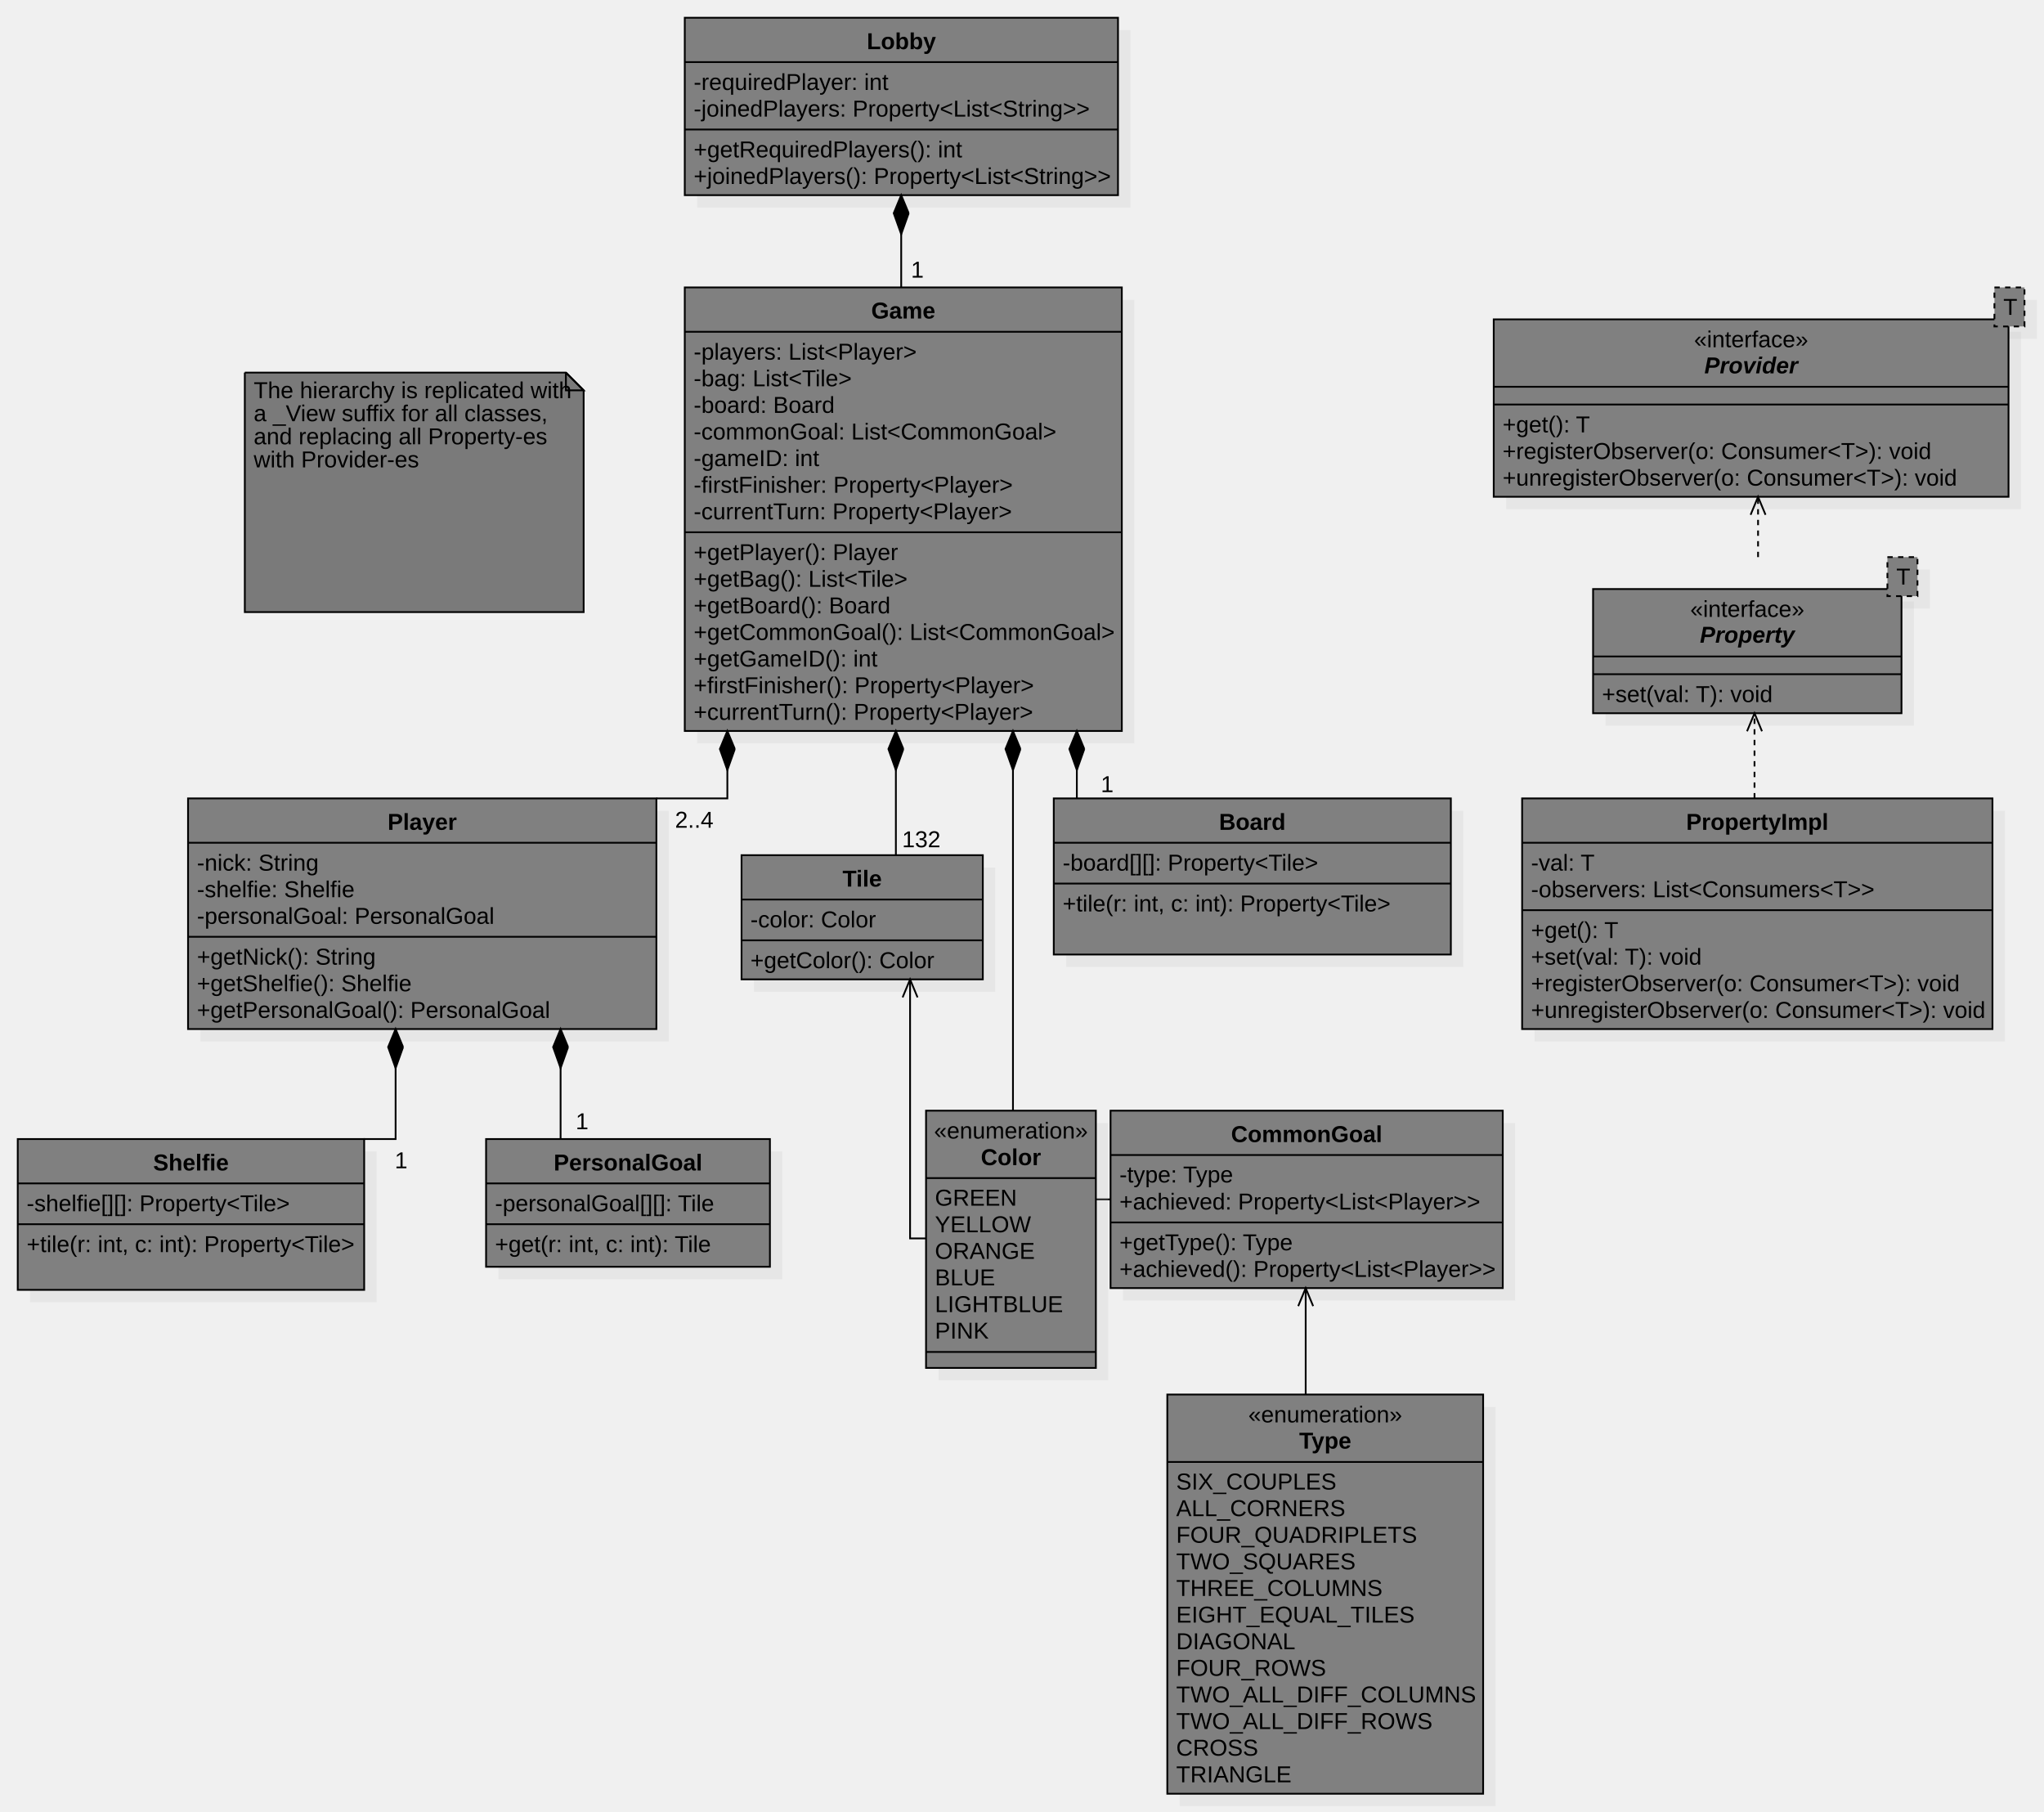
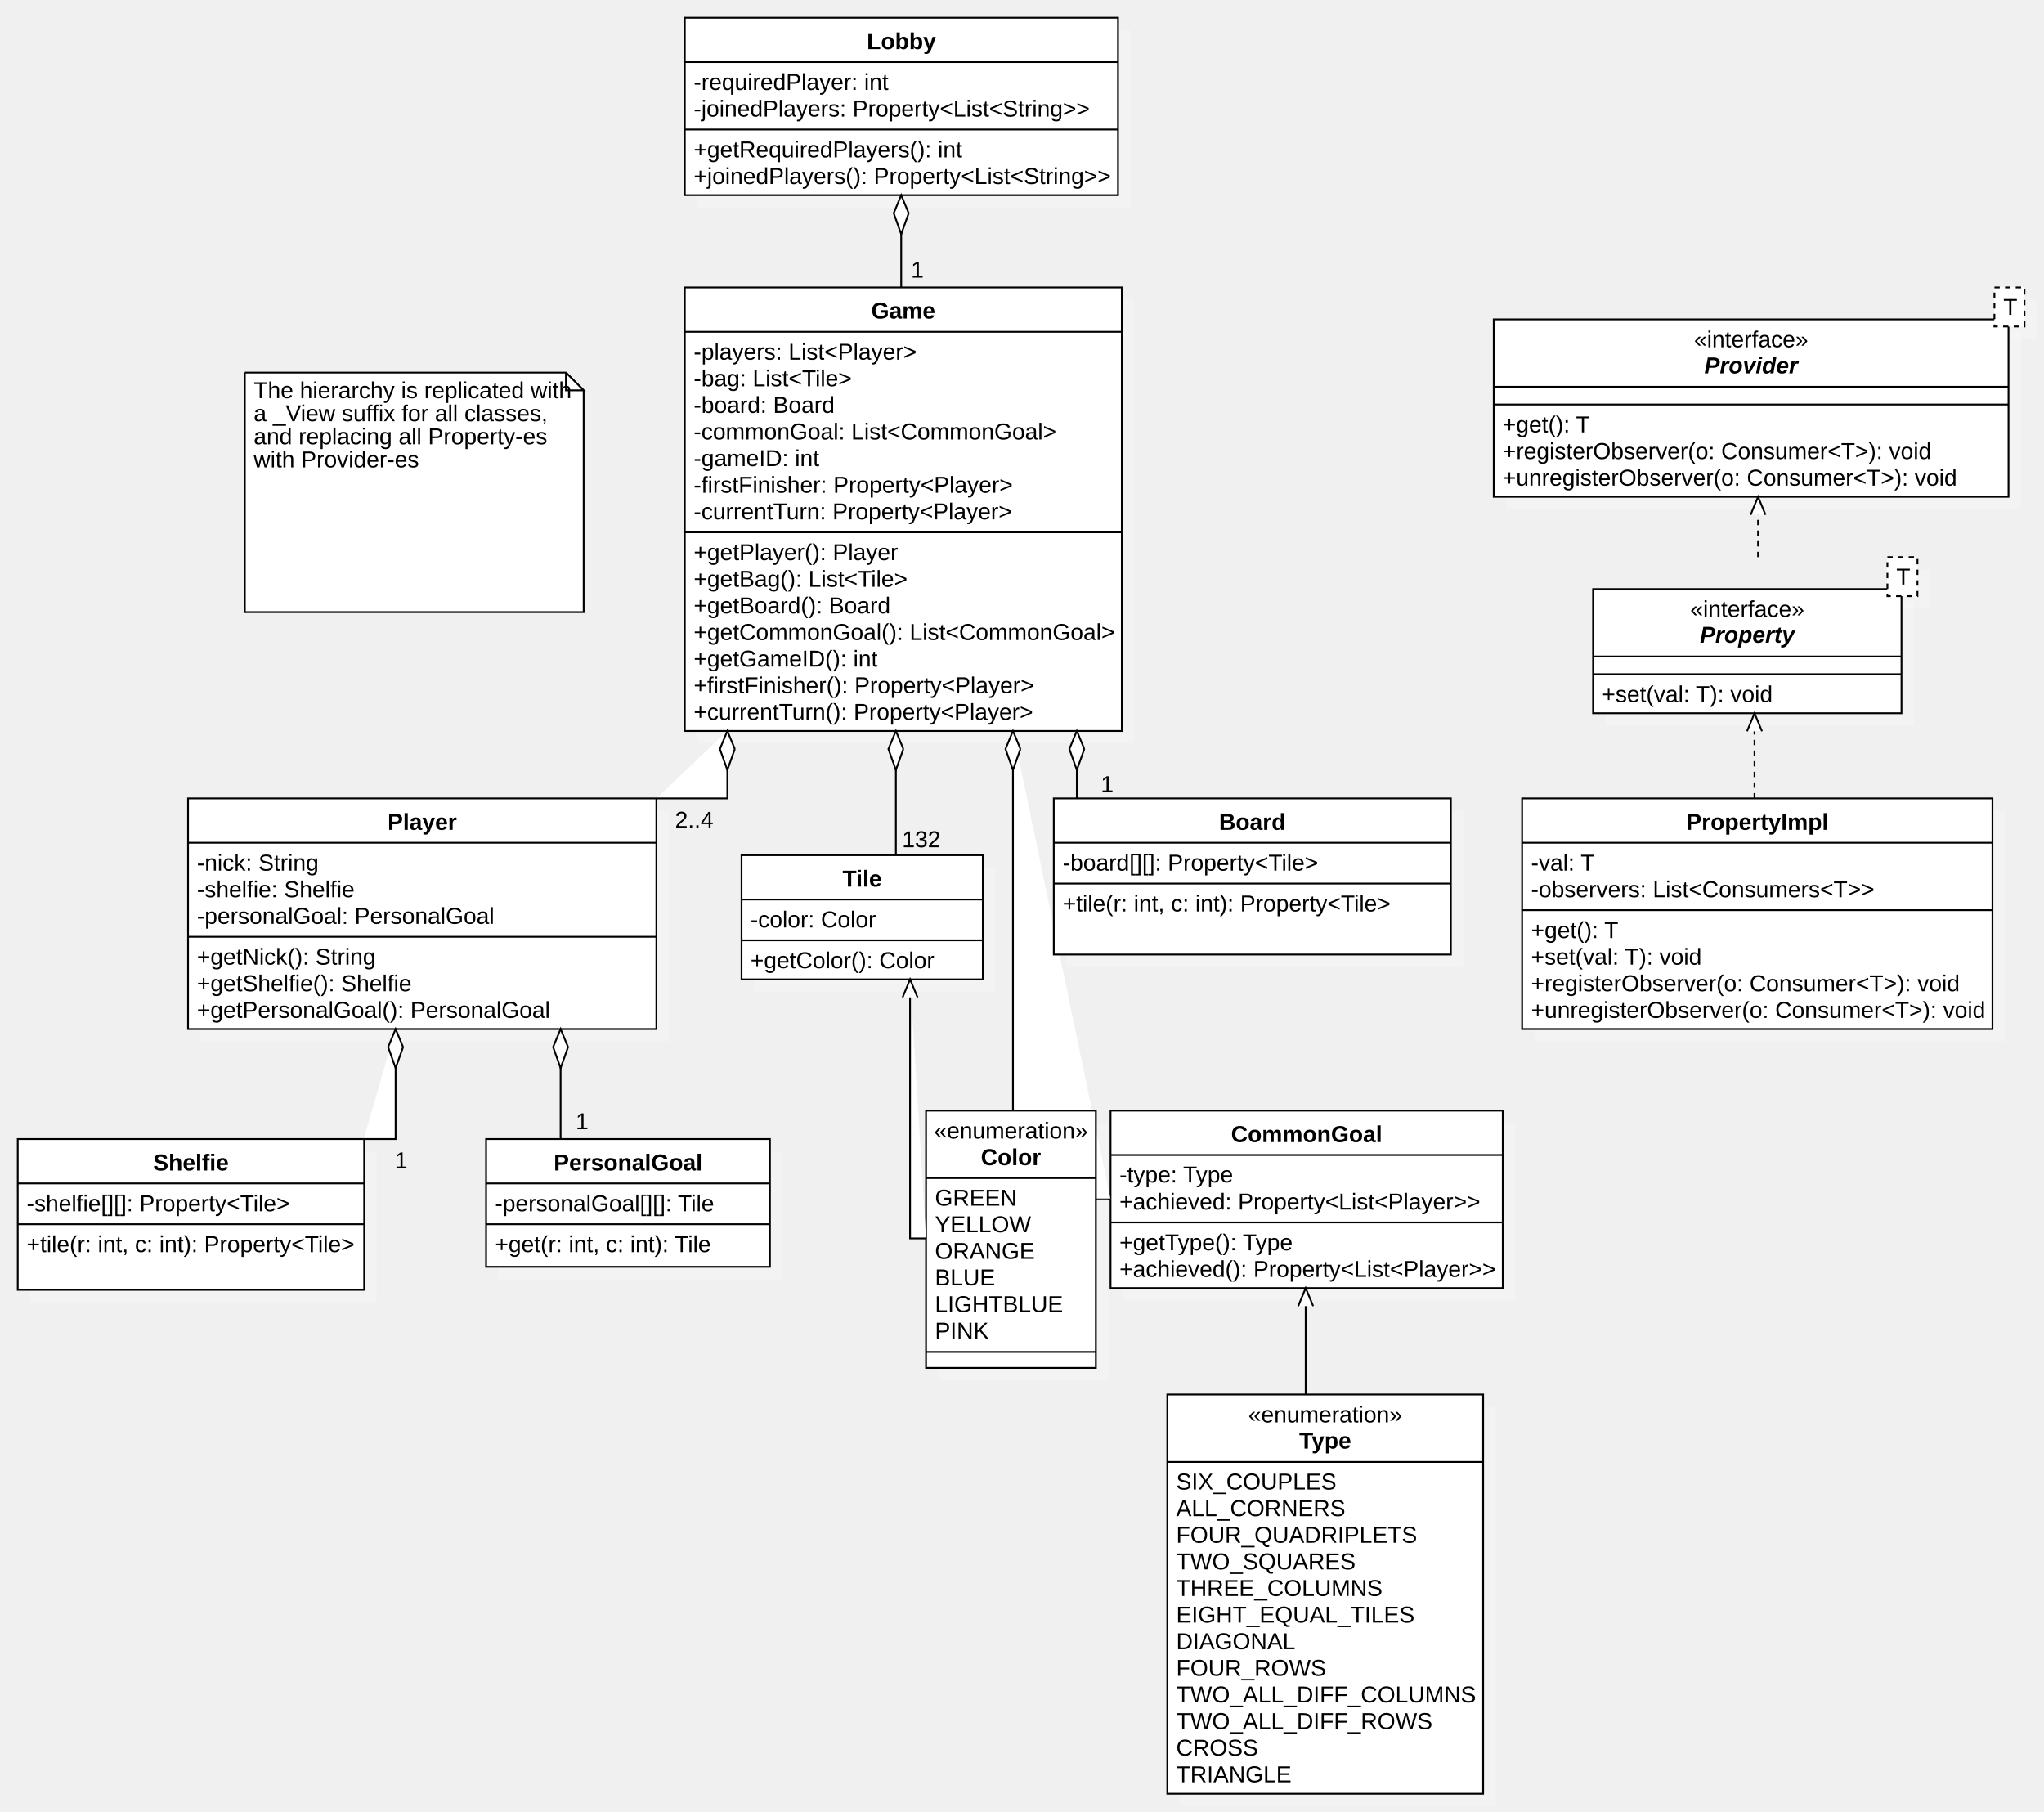
<svg xmlns="http://www.w3.org/2000/svg" version="1.1" width="1152.181" height="1021">
+   <style>
+         rect, path {
+             fill: white;
+         }
+     </style>
  <defs />
  <g>
    <g transform="translate(-14,2) scale(1,1)">
      <rect fill="#C0C0C0" stroke="none" x="407" y="167" width="246.352" height="250" opacity="0.2" />
    </g>
    <g transform="translate(-14,2) scale(1,1)">
      <rect fill="#808080" stroke="none" x="400" y="160" width="246.352" height="250" />
    </g>
    <g transform="translate(-14,2) scale(1,1)">
      <path fill="none" stroke="#000000" d="M 400 160 L 646.352 160 L 646.352 410 L 400 410 L 400 160 Z Z" stroke-miterlimit="10" />
    </g>
    <g transform="translate(-14,2) scale(1,1)">
      <path fill="none" stroke="#000000" d="M 400 185 L 646.352 185" stroke-miterlimit="10" />
    </g>
    <g transform="translate(-14,2) scale(1,1)">
      <path fill="none" stroke="#000000" d="M 400 298 L 646.352 298" stroke-miterlimit="10" />
    </g>
    <g transform="translate(-14,2) scale(1,1)">
      <g>
        <path fill="none" stroke="none" />
        <text fill="#000000" stroke="none" font-family="Arial" font-size="13px" font-style="normal" font-weight="bold" text-decoration="none" x="505.11" y="177.539">Game
                </text>
      </g>
    </g>
    <g transform="translate(-14,2) scale(1,1)">
      <g>
        <path fill="none" stroke="none" />
        <text fill="#000000" stroke="none" font-family="Arial" font-size="13px" font-style="normal" font-weight="normal" text-decoration="none" x="405" y="200.71">-players: List&lt;Player&gt;
                </text>
      </g>
    </g>
    <g transform="translate(-14,2) scale(1,1)">
      <g>
        <path fill="none" stroke="none" />
        <text fill="#000000" stroke="none" font-family="Arial" font-size="13px" font-style="normal" font-weight="normal" text-decoration="none" x="405" y="215.71">-bag: List&lt;Tile&gt;
                </text>
      </g>
    </g>
    <g transform="translate(-14,2) scale(1,1)">
      <g>
        <path fill="none" stroke="none" />
        <text fill="#000000" stroke="none" font-family="Arial" font-size="13px" font-style="normal" font-weight="normal" text-decoration="none" x="405" y="230.71">-board: Board
                </text>
      </g>
    </g>
    <g transform="translate(-14,2) scale(1,1)">
      <g>
        <path fill="none" stroke="none" />
        <text fill="#000000" stroke="none" font-family="Arial" font-size="13px" font-style="normal" font-weight="normal" text-decoration="none" x="405" y="245.71">-commonGoal: List&lt;CommonGoal&gt;
                </text>
      </g>
    </g>
    <g transform="translate(-14,2) scale(1,1)">
      <g>
        <path fill="none" stroke="none" />
        <text fill="#000000" stroke="none" font-family="Arial" font-size="13px" font-style="normal" font-weight="normal" text-decoration="none" x="405" y="260.71">-gameID: int
                </text>
      </g>
    </g>
    <g transform="translate(-14,2) scale(1,1)">
      <g>
        <path fill="none" stroke="none" />
        <text fill="#000000" stroke="none" font-family="Arial" font-size="13px" font-style="normal" font-weight="normal" text-decoration="none" x="405" y="275.71">-firstFinisher: Property&lt;Player&gt;
                </text>
      </g>
    </g>
    <g transform="translate(-14,2) scale(1,1)">
      <g>
        <path fill="none" stroke="none" />
        <text fill="#000000" stroke="none" font-family="Arial" font-size="13px" font-style="normal" font-weight="normal" text-decoration="none" x="405" y="290.71">-currentTurn: Property&lt;Player&gt;
                </text>
      </g>
    </g>
    <g transform="translate(-14,2) scale(1,1)">
      <g>
        <path fill="none" stroke="none" />
        <text fill="#000000" stroke="none" font-family="Arial" font-size="13px" font-style="normal" font-weight="normal" text-decoration="none" x="405" y="313.71">+getPlayer(): Player
                </text>
      </g>
    </g>
    <g transform="translate(-14,2) scale(1,1)">
      <g>
        <path fill="none" stroke="none" />
        <text fill="#000000" stroke="none" font-family="Arial" font-size="13px" font-style="normal" font-weight="normal" text-decoration="none" x="405" y="328.71">+getBag(): List&lt;Tile&gt;
                </text>
      </g>
    </g>
    <g transform="translate(-14,2) scale(1,1)">
      <g>
        <path fill="none" stroke="none" />
        <text fill="#000000" stroke="none" font-family="Arial" font-size="13px" font-style="normal" font-weight="normal" text-decoration="none" x="405" y="343.71">+getBoard(): Board
                </text>
      </g>
    </g>
    <g transform="translate(-14,2) scale(1,1)">
      <g>
        <path fill="none" stroke="none" />
        <text fill="#000000" stroke="none" font-family="Arial" font-size="13px" font-style="normal" font-weight="normal" text-decoration="none" x="405" y="358.71">+getCommonGoal(): List&lt;CommonGoal&gt;
                </text>
      </g>
    </g>
    <g transform="translate(-14,2) scale(1,1)">
      <g>
        <path fill="none" stroke="none" />
        <text fill="#000000" stroke="none" font-family="Arial" font-size="13px" font-style="normal" font-weight="normal" text-decoration="none" x="405" y="373.71">+getGameID(): int
                </text>
      </g>
    </g>
    <g transform="translate(-14,2) scale(1,1)">
      <g>
        <path fill="none" stroke="none" />
        <text fill="#000000" stroke="none" font-family="Arial" font-size="13px" font-style="normal" font-weight="normal" text-decoration="none" x="405" y="388.71">+firstFinisher(): Property&lt;Player&gt;
                </text>
      </g>
    </g>
    <g transform="translate(-14,2) scale(1,1)">
      <g>
        <path fill="none" stroke="none" />
        <text fill="#000000" stroke="none" font-family="Arial" font-size="13px" font-style="normal" font-weight="normal" text-decoration="none" x="405" y="403.71">+currentTurn(): Property&lt;Player&gt;
                </text>
      </g>
    </g>
    <g transform="translate(-14,2) scale(1,1)">
      <rect fill="#C0C0C0" stroke="none" x="127" y="455" width="264" height="130" opacity="0.2" />
    </g>
    <g transform="translate(-14,2) scale(1,1)">
      <rect fill="#808080" stroke="none" x="120" y="448" width="264" height="130" />
    </g>
    <g transform="translate(-14,2) scale(1,1)">
      <path fill="none" stroke="#000000" d="M 120 448 L 384 448 L 384 578 L 120 578 L 120 448 Z Z" stroke-miterlimit="10" />
    </g>
    <g transform="translate(-14,2) scale(1,1)">
      <path fill="none" stroke="#000000" d="M 120 473 L 384 473" stroke-miterlimit="10" />
    </g>
    <g transform="translate(-14,2) scale(1,1)">
      <path fill="none" stroke="#000000" d="M 120 526 L 384 526" stroke-miterlimit="10" />
    </g>
    <g transform="translate(-14,2) scale(1,1)">
      <g>
        <path fill="none" stroke="none" />
        <text fill="#000000" stroke="none" font-family="Arial" font-size="13px" font-style="normal" font-weight="bold" text-decoration="none" x="232.484" y="465.71">Player
                </text>
      </g>
    </g>
    <g transform="translate(-14,2) scale(1,1)">
      <g>
        <path fill="none" stroke="none" />
        <text fill="#000000" stroke="none" font-family="Arial" font-size="13px" font-style="normal" font-weight="normal" text-decoration="none" x="125" y="488.71">-nick: String
                </text>
      </g>
    </g>
    <g transform="translate(-14,2) scale(1,1)">
      <g>
        <path fill="none" stroke="none" />
        <text fill="#000000" stroke="none" font-family="Arial" font-size="13px" font-style="normal" font-weight="normal" text-decoration="none" x="125" y="503.71">-shelfie: Shelfie
                </text>
      </g>
    </g>
    <g transform="translate(-14,2) scale(1,1)">
      <g>
        <path fill="none" stroke="none" />
        <text fill="#000000" stroke="none" font-family="Arial" font-size="13px" font-style="normal" font-weight="normal" text-decoration="none" x="125" y="518.71">-personalGoal: PersonalGoal
                </text>
      </g>
    </g>
    <g transform="translate(-14,2) scale(1,1)">
      <g>
        <path fill="none" stroke="none" />
        <text fill="#000000" stroke="none" font-family="Arial" font-size="13px" font-style="normal" font-weight="normal" text-decoration="none" x="125" y="541.71">+getNick(): String
                </text>
      </g>
    </g>
    <g transform="translate(-14,2) scale(1,1)">
      <g>
        <path fill="none" stroke="none" />
        <text fill="#000000" stroke="none" font-family="Arial" font-size="13px" font-style="normal" font-weight="normal" text-decoration="none" x="125" y="556.71">+getShelfie(): Shelfie
                </text>
      </g>
    </g>
    <g transform="translate(-14,2) scale(1,1)">
      <g>
        <path fill="none" stroke="none" />
        <text fill="#000000" stroke="none" font-family="Arial" font-size="13px" font-style="normal" font-weight="normal" text-decoration="none" x="125" y="571.71">+getPersonalGoal():
                    PersonalGoal
                </text>
      </g>
    </g>
    <g transform="translate(-14,2) scale(1,1)">
      <rect fill="#C0C0C0" stroke="none" x="31" y="647" width="195.285" height="85" opacity="0.2" />
    </g>
    <g transform="translate(-14,2) scale(1,1)">
      <rect fill="#808080" stroke="none" x="24" y="640" width="195.285" height="85" />
    </g>
    <g transform="translate(-14,2) scale(1,1)">
      <path fill="none" stroke="#000000" d="M 24 640 L 219.285 640 L 219.285 725 L 24 725 L 24 640 Z Z" stroke-miterlimit="10" />
    </g>
    <g transform="translate(-14,2) scale(1,1)">
      <path fill="none" stroke="#000000" d="M 24 665 L 219.285 665" stroke-miterlimit="10" />
    </g>
    <g transform="translate(-14,2) scale(1,1)">
      <path fill="none" stroke="#000000" d="M 24 688 L 219.285 688" stroke-miterlimit="10" />
    </g>
    <g transform="translate(-14,2) scale(1,1)">
      <g>
        <path fill="none" stroke="none" />
        <text fill="#000000" stroke="none" font-family="Arial" font-size="13px" font-style="normal" font-weight="bold" text-decoration="none" x="100.33" y="657.71">Shelfie
                </text>
      </g>
    </g>
    <g transform="translate(-14,2) scale(1,1)">
      <g>
        <path fill="none" stroke="none" />
        <text fill="#000000" stroke="none" font-family="Arial" font-size="13px" font-style="normal" font-weight="normal" text-decoration="none" x="29" y="680.71">-shelfie[][]: Property&lt;Tile&gt;
                </text>
      </g>
    </g>
    <g transform="translate(-14,2) scale(1,1)">
      <g>
        <path fill="none" stroke="none" />
        <text fill="#000000" stroke="none" font-family="Arial" font-size="13px" font-style="normal" font-weight="normal" text-decoration="none" x="29" y="703.71">+tile(r: int, c: int):
                    Property&lt;Tile&gt;
                </text>
      </g>
    </g>
    <g transform="translate(-14,2) scale(1,1)">
      <path fill="none" stroke="#000000" d="M 219 640 L 237 640 L 237 578" stroke-miterlimit="10" />
    </g>
    <g transform="translate(-14,2) scale(1,1)">
      <path fill="#000000" stroke="none" d="M 241.21 588.163 L 237 578 L 232.79 588.163 L 237 600" />
    </g>
    <g transform="translate(-14,2) scale(1,1)">
      <path fill="none" stroke="#000000" d="M 241.21 588.163 L 237 578 L 232.79 588.163 L 237 600 L 241.21 588.163" stroke-miterlimit="10" />
    </g>
    <g transform="translate(-14,2) scale(1,1)">
      <g>
        <path fill="none" stroke="none" />
        <text fill="#000000" stroke="none" font-family="Arial" font-size="13px" font-style="normal" font-weight="normal" text-decoration="none" x="236.5" y="656.472">1
                </text>
      </g>
    </g>
    <g transform="translate(-14,2) scale(1,1)">
      <rect fill="#C0C0C0" stroke="none" x="295" y="647" width="160" height="72" opacity="0.2" />
    </g>
    <g transform="translate(-14,2) scale(1,1)">
      <rect fill="#808080" stroke="none" x="288" y="640" width="160" height="72" />
    </g>
    <g transform="translate(-14,2) scale(1,1)">
      <path fill="none" stroke="#000000" d="M 288 640 L 448 640 L 448 712 L 288 712 L 288 640 Z Z" stroke-miterlimit="10" />
    </g>
    <g transform="translate(-14,2) scale(1,1)">
      <path fill="none" stroke="#000000" d="M 288 665 L 448 665" stroke-miterlimit="10" />
    </g>
    <g transform="translate(-14,2) scale(1,1)">
      <path fill="none" stroke="#000000" d="M 288 688 L 448 688" stroke-miterlimit="10" />
    </g>
    <g transform="translate(-14,2) scale(1,1)">
      <g>
        <path fill="none" stroke="none" />
        <text fill="#000000" stroke="none" font-family="Arial" font-size="13px" font-style="normal" font-weight="bold" text-decoration="none" x="326.096" y="657.71">PersonalGoal
                </text>
      </g>
    </g>
    <g transform="translate(-14,2) scale(1,1)">
      <g>
        <path fill="none" stroke="none" />
        <text fill="#000000" stroke="none" font-family="Arial" font-size="13px" font-style="normal" font-weight="normal" text-decoration="none" x="293" y="680.71">-personalGoal[][]: Tile
                </text>
      </g>
    </g>
    <g transform="translate(-14,2) scale(1,1)">
      <g>
        <path fill="none" stroke="none" />
        <text fill="#000000" stroke="none" font-family="Arial" font-size="13px" font-style="normal" font-weight="normal" text-decoration="none" x="293" y="703.71">+get(r: int, c: int): Tile
                </text>
      </g>
    </g>
    <g transform="translate(-14,2) scale(1,1)">
      <path fill="none" stroke="#000000" d="M 330 640 L 330 578" stroke-miterlimit="10" />
    </g>
    <g transform="translate(-14,2) scale(1,1)">
      <path fill="#000000" stroke="none" d="M 334.21 588.163 L 330 578 L 325.79 588.163 L 330 600" />
    </g>
    <g transform="translate(-14,2) scale(1,1)">
      <path fill="none" stroke="#000000" d="M 334.21 588.163 L 330 578 L 325.79 588.163 L 330 600 L 334.21 588.163" stroke-miterlimit="10" />
    </g>
    <g transform="translate(-14,2) scale(1,1)">
      <g>
        <path fill="none" stroke="none" />
        <text fill="#000000" stroke="none" font-family="Arial" font-size="13px" font-style="normal" font-weight="normal" text-decoration="none" x="338.5" y="634.472">1
                </text>
      </g>
    </g>
    <g transform="translate(-14,2) scale(1,1)">
      <rect fill="#C0C0C0" stroke="none" x="439" y="487" width="136" height="70" opacity="0.2" />
    </g>
    <g transform="translate(-14,2) scale(1,1)">
      <rect fill="#808080" stroke="none" x="432" y="480" width="136" height="70" />
    </g>
    <g transform="translate(-14,2) scale(1,1)">
      <path fill="none" stroke="#000000" d="M 432 480 L 568 480 L 568 550 L 432 550 L 432 480 Z Z" stroke-miterlimit="10" />
    </g>
    <g transform="translate(-14,2) scale(1,1)">
      <path fill="none" stroke="#000000" d="M 432 505 L 568 505" stroke-miterlimit="10" />
    </g>
    <g transform="translate(-14,2) scale(1,1)">
      <path fill="none" stroke="#000000" d="M 432 528 L 568 528" stroke-miterlimit="10" />
    </g>
    <g transform="translate(-14,2) scale(1,1)">
      <g>
        <path fill="none" stroke="none" />
        <text fill="#000000" stroke="none" font-family="Arial" font-size="13px" font-style="normal" font-weight="bold" text-decoration="none" x="488.92" y="497.71">Tile
                </text>
      </g>
    </g>
    <g transform="translate(-14,2) scale(1,1)">
      <g>
        <path fill="none" stroke="none" />
        <text fill="#000000" stroke="none" font-family="Arial" font-size="13px" font-style="normal" font-weight="normal" text-decoration="none" x="437" y="520.71">-color: Color
                </text>
      </g>
    </g>
    <g transform="translate(-14,2) scale(1,1)">
      <g>
        <path fill="none" stroke="none" />
        <text fill="#000000" stroke="none" font-family="Arial" font-size="13px" font-style="normal" font-weight="normal" text-decoration="none" x="437" y="543.71">+getColor(): Color
                </text>
      </g>
    </g>
    <g transform="translate(-14,2) scale(1,1)">
      <path fill="none" stroke="#000000" d="M 519 480 L 519 410" stroke-miterlimit="10" />
    </g>
    <g transform="translate(-14,2) scale(1,1)">
      <path fill="#000000" stroke="none" d="M 523.21 420.163 L 519 410 L 514.79 420.163 L 519 432" />
    </g>
    <g transform="translate(-14,2) scale(1,1)">
      <path fill="none" stroke="#000000" d="M 523.21 420.163 L 519 410 L 514.79 420.163 L 519 432 L 523.21 420.163" stroke-miterlimit="10" />
    </g>
    <g transform="translate(-14,2) scale(1,1)">
      <g>
        <path fill="none" stroke="none" />
        <text fill="#000000" stroke="none" font-family="Arial" font-size="13px" font-style="normal" font-weight="normal" text-decoration="none" x="522.5" y="475.539">132
                </text>
      </g>
    </g>
    <g transform="translate(-14,2) scale(1,1)">
      <path fill="none" stroke="#000000" d="M 621 448 L 621 410" stroke-miterlimit="10" />
    </g>
    <g transform="translate(-14,2) scale(1,1)">
      <path fill="#000000" stroke="none" d="M 625.21 420.163 L 621 410 L 616.79 420.163 L 621 432" />
    </g>
    <g transform="translate(-14,2) scale(1,1)">
      <path fill="none" stroke="#000000" d="M 625.21 420.163 L 621 410 L 616.79 420.163 L 621 432 L 625.21 420.163" stroke-miterlimit="10" />
    </g>
    <g transform="translate(-14,2) scale(1,1)">
      <g>
        <path fill="none" stroke="none" />
        <text fill="#000000" stroke="none" font-family="Arial" font-size="13px" font-style="normal" font-weight="normal" text-decoration="none" x="634.5" y="444.472">1
                </text>
      </g>
    </g>
    <g transform="translate(-14,2) scale(1,1)">
      <rect fill="#C0C0C0" stroke="none" x="647" y="631" width="221.088" height="100" opacity="0.2" />
    </g>
    <g transform="translate(-14,2) scale(1,1)">
      <rect fill="#808080" stroke="none" x="640" y="624" width="221.088" height="100" />
    </g>
    <g transform="translate(-14,2) scale(1,1)">
      <path fill="none" stroke="#000000" d="M 640 624 L 861.088 624 L 861.088 724 L 640 724 L 640 624 Z Z" stroke-miterlimit="10" />
    </g>
    <g transform="translate(-14,2) scale(1,1)">
      <path fill="none" stroke="#000000" d="M 640 649 L 861.088 649" stroke-miterlimit="10" />
    </g>
    <g transform="translate(-14,2) scale(1,1)">
      <path fill="none" stroke="#000000" d="M 640 687 L 861.088 687" stroke-miterlimit="10" />
    </g>
    <g transform="translate(-14,2) scale(1,1)">
      <g>
        <path fill="none" stroke="none" />
        <text fill="#000000" stroke="none" font-family="Arial" font-size="13px" font-style="normal" font-weight="bold" text-decoration="none" x="707.932" y="641.71">CommonGoal
                </text>
      </g>
    </g>
    <g transform="translate(-14,2) scale(1,1)">
      <g>
        <path fill="none" stroke="none" />
        <text fill="#000000" stroke="none" font-family="Arial" font-size="13px" font-style="normal" font-weight="normal" text-decoration="none" x="645" y="664.472">-type: Type
                </text>
      </g>
    </g>
    <g transform="translate(-14,2) scale(1,1)">
      <g>
        <path fill="none" stroke="none" />
        <text fill="#000000" stroke="none" font-family="Arial" font-size="13px" font-style="normal" font-weight="normal" text-decoration="none" x="645" y="679.71">+achieved: Property&lt;List&lt;Player&gt;&gt;
                </text>
      </g>
    </g>
    <g transform="translate(-14,2) scale(1,1)">
      <g>
        <path fill="none" stroke="none" />
        <text fill="#000000" stroke="none" font-family="Arial" font-size="13px" font-style="normal" font-weight="normal" text-decoration="none" x="645" y="702.71">+getType(): Type
                </text>
      </g>
    </g>
    <g transform="translate(-14,2) scale(1,1)">
      <g>
        <path fill="none" stroke="none" />
        <text fill="#000000" stroke="none" font-family="Arial" font-size="13px" font-style="normal" font-weight="normal" text-decoration="none" x="645" y="717.71">+achieved(): Property&lt;List&lt;Player&gt;&gt;
                </text>
      </g>
    </g>
    <g transform="translate(-14,2) scale(1,1)">
      <path fill="none" stroke="#000000" d="M 640 674 L 585 674 L 585 410" stroke-miterlimit="10" />
    </g>
    <g transform="translate(-14,2) scale(1,1)">
      <path fill="#000000" stroke="none" d="M 589.21 420.163 L 585 410 L 580.79 420.163 L 585 432" />
    </g>
    <g transform="translate(-14,2) scale(1,1)">
      <path fill="none" stroke="#000000" d="M 589.21 420.163 L 585 410 L 580.79 420.163 L 585 432 L 589.21 420.163" stroke-miterlimit="10" />
    </g>
    <g transform="translate(-14,2) scale(1,1)">
      <g>
        <path fill="none" stroke="none" />
        <text fill="#000000" stroke="none" font-family="Arial" font-size="13px" font-style="normal" font-weight="normal" text-decoration="none" x="614.5" y="665.539">2
                </text>
      </g>
    </g>
    <g transform="translate(-14,2) scale(1,1)">
      <rect fill="#C0C0C0" stroke="none" x="543" y="631" width="95.728" height="145" opacity="0.2" />
    </g>
    <g transform="translate(-14,2) scale(1,1)">
      <rect fill="#808080" stroke="none" x="536" y="624" width="95.728" height="145" />
    </g>
    <g transform="translate(-14,2) scale(1,1)">
      <path fill="none" stroke="#000000" d="M 536 624 L 631.728 624 L 631.728 769 L 536 769 L 536 624 Z Z" stroke-miterlimit="10" />
    </g>
    <g transform="translate(-14,2) scale(1,1)">
      <path fill="none" stroke="#000000" d="M 536 760 L 631.728 760" stroke-miterlimit="10" />
    </g>
    <g transform="translate(-14,2) scale(1,1)">
      <path fill="none" stroke="#000000" d="M 536 662 L 631.728 662" stroke-miterlimit="10" />
    </g>
    <g transform="translate(-14,2) scale(1,1)">
      <g>
        <path fill="none" stroke="none" />
        <text fill="#000000" stroke="none" font-family="Arial" font-size="13px" font-style="normal" font-weight="normal" text-decoration="none" x="540.5" y="639.71">«enumeration»
                </text>
      </g>
    </g>
    <g transform="translate(-14,2) scale(1,1)">
      <g>
        <path fill="none" stroke="none" />
        <text fill="#000000" stroke="none" font-family="Arial" font-size="13px" font-style="normal" font-weight="bold" text-decoration="none" x="566.894" y="654.71">Color
                </text>
      </g>
    </g>
    <g transform="translate(-14,2) scale(1,1)">
      <g>
        <path fill="none" stroke="none" />
        <text fill="#000000" stroke="none" font-family="Arial" font-size="13px" font-style="normal" font-weight="normal" text-decoration="none" x="541" y="677.539">GREEN
                </text>
      </g>
    </g>
    <g transform="translate(-14,2) scale(1,1)">
      <g>
        <path fill="none" stroke="none" />
        <text fill="#000000" stroke="none" font-family="Arial" font-size="13px" font-style="normal" font-weight="normal" text-decoration="none" x="541" y="692.539">YELLOW
                </text>
      </g>
    </g>
    <g transform="translate(-14,2) scale(1,1)">
      <g>
        <path fill="none" stroke="none" />
        <text fill="#000000" stroke="none" font-family="Arial" font-size="13px" font-style="normal" font-weight="normal" text-decoration="none" x="541" y="707.539">ORANGE
                </text>
      </g>
    </g>
    <g transform="translate(-14,2) scale(1,1)">
      <g>
        <path fill="none" stroke="none" />
        <text fill="#000000" stroke="none" font-family="Arial" font-size="13px" font-style="normal" font-weight="normal" text-decoration="none" x="541" y="722.472">BLUE
                </text>
      </g>
    </g>
    <g transform="translate(-14,2) scale(1,1)">
      <g>
        <path fill="none" stroke="none" />
        <text fill="#000000" stroke="none" font-family="Arial" font-size="13px" font-style="normal" font-weight="normal" text-decoration="none" x="541" y="737.539">LIGHTBLUE
                </text>
      </g>
    </g>
    <g transform="translate(-14,2) scale(1,1)">
      <g>
        <path fill="none" stroke="none" />
        <text fill="#000000" stroke="none" font-family="Arial" font-size="13px" font-style="normal" font-weight="normal" text-decoration="none" x="541" y="752.472">PINK
                </text>
      </g>
    </g>
    <g transform="translate(-14,2) scale(1,1)">
      <path fill="none" stroke="#000000" d="M 536 696 L 527 696 L 527 550" stroke-miterlimit="10" />
    </g>
    <g transform="translate(-14,2) scale(1,1)">
      <path fill="none" stroke="#000000" d="M 531.21 560.163 L 527 550 L 522.79 560.163" stroke-miterlimit="10" />
    </g>
    <g transform="translate(-14,2) scale(1,1)">
      <rect fill="#C0C0C0" stroke="none" x="679" y="791" width="178.032" height="225" opacity="0.2" />
    </g>
    <g transform="translate(-14,2) scale(1,1)">
      <rect fill="#808080" stroke="none" x="672" y="784" width="178.032" height="225" />
    </g>
    <g transform="translate(-14,2) scale(1,1)">
      <path fill="none" stroke="#000000" d="M 672 784 L 850.032 784 L 850.032 1009 L 672 1009 L 672 784 Z Z" stroke-miterlimit="10" />
    </g>
    <g transform="translate(-14,2) scale(1,1)">
      <path fill="none" stroke="#000000" d="M 672 822 L 850.032 822" stroke-miterlimit="10" />
    </g>
    <g transform="translate(-14,2) scale(1,1)">
      <g>
        <path fill="none" stroke="none" />
        <text fill="#000000" stroke="none" font-family="Arial" font-size="13px" font-style="normal" font-weight="normal" text-decoration="none" x="717.652" y="799.71">«enumeration»
                </text>
      </g>
    </g>
    <g transform="translate(-14,2) scale(1,1)">
      <g>
        <path fill="none" stroke="none" />
        <text fill="#000000" stroke="none" font-family="Arial" font-size="13px" font-style="normal" font-weight="bold" text-decoration="none" x="746.327" y="814.472">Type
                </text>
      </g>
    </g>
    <g transform="translate(-14,2) scale(1,1)">
      <g>
        <path fill="none" stroke="none" />
        <text fill="#000000" stroke="none" font-family="Arial" font-size="13px" font-style="normal" font-weight="normal" text-decoration="none" x="677" y="837.539">SIX_COUPLES
                </text>
      </g>
    </g>
    <g transform="translate(-14,2) scale(1,1)">
      <g>
        <path fill="none" stroke="none" />
        <text fill="#000000" stroke="none" font-family="Arial" font-size="13px" font-style="normal" font-weight="normal" text-decoration="none" x="677" y="852.539">ALL_CORNERS
                </text>
      </g>
    </g>
    <g transform="translate(-14,2) scale(1,1)">
      <g>
        <path fill="none" stroke="none" />
        <text fill="#000000" stroke="none" font-family="Arial" font-size="13px" font-style="normal" font-weight="normal" text-decoration="none" x="677" y="867.539">FOUR_QUADRIPLETS
                </text>
      </g>
    </g>
    <g transform="translate(-14,2) scale(1,1)">
      <g>
        <path fill="none" stroke="none" />
        <text fill="#000000" stroke="none" font-family="Arial" font-size="13px" font-style="normal" font-weight="normal" text-decoration="none" x="677" y="882.539">TWO_SQUARES
                </text>
      </g>
    </g>
    <g transform="translate(-14,2) scale(1,1)">
      <g>
        <path fill="none" stroke="none" />
        <text fill="#000000" stroke="none" font-family="Arial" font-size="13px" font-style="normal" font-weight="normal" text-decoration="none" x="677" y="897.539">THREE_COLUMNS
                </text>
      </g>
    </g>
    <g transform="translate(-14,2) scale(1,1)">
      <g>
        <path fill="none" stroke="none" />
        <text fill="#000000" stroke="none" font-family="Arial" font-size="13px" font-style="normal" font-weight="normal" text-decoration="none" x="677" y="912.539">EIGHT_EQUAL_TILES
                </text>
      </g>
    </g>
    <g transform="translate(-14,2) scale(1,1)">
      <g>
        <path fill="none" stroke="none" />
        <text fill="#000000" stroke="none" font-family="Arial" font-size="13px" font-style="normal" font-weight="normal" text-decoration="none" x="677" y="927.539">DIAGONAL
                </text>
      </g>
    </g>
    <g transform="translate(-14,2) scale(1,1)">
      <g>
        <path fill="none" stroke="none" />
        <text fill="#000000" stroke="none" font-family="Arial" font-size="13px" font-style="normal" font-weight="normal" text-decoration="none" x="677" y="942.539">FOUR_ROWS
                </text>
      </g>
    </g>
    <g transform="translate(-14,2) scale(1,1)">
      <g>
        <path fill="none" stroke="none" />
        <text fill="#000000" stroke="none" font-family="Arial" font-size="13px" font-style="normal" font-weight="normal" text-decoration="none" x="677" y="957.539">TWO_ALL_DIFF_COLUMNS
                </text>
      </g>
    </g>
    <g transform="translate(-14,2) scale(1,1)">
      <g>
        <path fill="none" stroke="none" />
        <text fill="#000000" stroke="none" font-family="Arial" font-size="13px" font-style="normal" font-weight="normal" text-decoration="none" x="677" y="972.539">TWO_ALL_DIFF_ROWS
                </text>
      </g>
    </g>
    <g transform="translate(-14,2) scale(1,1)">
      <g>
        <path fill="none" stroke="none" />
        <text fill="#000000" stroke="none" font-family="Arial" font-size="13px" font-style="normal" font-weight="normal" text-decoration="none" x="677" y="987.539">CROSS
                </text>
      </g>
    </g>
    <g transform="translate(-14,2) scale(1,1)">
      <g>
        <path fill="none" stroke="none" />
        <text fill="#000000" stroke="none" font-family="Arial" font-size="13px" font-style="normal" font-weight="normal" text-decoration="none" x="677" y="1002.539">TRIANGLE
                </text>
      </g>
    </g>
    <g transform="translate(-14,2) scale(1,1)">
      <path fill="none" stroke="#000000" d="M 750 784 L 750 724" stroke-miterlimit="10" />
    </g>
    <g transform="translate(-14,2) scale(1,1)">
      <path fill="none" stroke="#000000" d="M 754.21 734.163 L 750 724 L 745.79 734.163" stroke-miterlimit="10" />
    </g>
    <g transform="translate(-14,2) scale(1,1)">
      <rect fill="#C0C0C0" stroke="none" x="863" y="185" width="290.181" height="100" opacity="0.2" />
    </g>
    <g transform="translate(-14,2) scale(1,1)">
      <rect fill="#C0C0C0" stroke="none" x="1145.24" y="167" width="16.941" height="22" opacity="0.2" />
    </g>
    <g transform="translate(-14,2) scale(1,1)">
      <rect fill="#808080" stroke="none" x="856" y="178" width="290.181" height="100" />
    </g>
    <g transform="translate(-14,2) scale(1,1)">
      <path fill="none" stroke="#000000" d="M 856 178 L 1146.181 178 L 1146.181 278 L 856 278 L 856 178 Z Z" stroke-miterlimit="10" />
    </g>
    <g transform="translate(-14,2) scale(1,1)">
      <path fill="none" stroke="#000000" d="M 856 216 L 1146.181 216" stroke-miterlimit="10" />
    </g>
    <g transform="translate(-14,2) scale(1,1)">
      <path fill="none" stroke="#000000" d="M 856 226 L 1146.181 226" stroke-miterlimit="10" />
    </g>
    <g transform="translate(-14,2) scale(1,1)">
      <g>
        <path fill="none" stroke="none" />
        <text fill="#000000" stroke="none" font-family="Arial" font-size="13px" font-style="normal" font-weight="normal" text-decoration="none" x="968.93" y="193.71">«interface»
                </text>
      </g>
    </g>
    <g transform="translate(-14,2) scale(1,1)">
      <g>
        <path fill="none" stroke="none" />
        <text fill="#000000" stroke="none" font-family="Arial" font-size="13px" font-style="italic" font-weight="bold" text-decoration="none" x="974.719" y="208.437">Provider
                </text>
      </g>
    </g>
    <g transform="translate(-14,2) scale(1,1)">
      <g>
        <path fill="none" stroke="none" />
        <text fill="#000000" stroke="none" font-family="Arial" font-size="13px" font-style="normal" font-weight="normal" text-decoration="none" x="861" y="241.71">+get(): T
                </text>
      </g>
    </g>
    <g transform="translate(-14,2) scale(1,1)">
      <g>
        <path fill="none" stroke="none" />
        <text fill="#000000" stroke="none" font-family="Arial" font-size="13px" font-style="normal" font-weight="normal" text-decoration="none" x="861" y="256.71">+registerObserver(o:
                    Consumer&lt;T&gt;): void
                </text>
      </g>
    </g>
    <g transform="translate(-14,2) scale(1,1)">
      <g>
        <path fill="none" stroke="none" />
        <text fill="#000000" stroke="none" font-family="Arial" font-size="13px" font-style="normal" font-weight="normal" text-decoration="none" x="861" y="271.71">+unregisterObserver(o:
                    Consumer&lt;T&gt;): void
                </text>
      </g>
    </g>
    <g transform="translate(-14,2) scale(1,1)">
      <rect fill="#808080" stroke="none" x="1138.24" y="160" width="16.941" height="22" />
    </g>
    <g transform="translate(-14,2) scale(1,1)">
      <path fill="none" stroke="#000000" d="M 1138.24 160 L 1155.181 160 L 1155.181 182 L 1138.24 182 L 1138.24 160 Z Z" stroke-miterlimit="10" stroke-dasharray="3" />
    </g>
    <g transform="translate(-14,2) scale(1,1)">
      <g>
        <path fill="none" stroke="none" />
        <text fill="#000000" stroke="none" font-family="Arial" font-size="13px" font-style="normal" font-weight="normal" text-decoration="none" x="1143.24" y="175.472">T
                </text>
      </g>
    </g>
    <g transform="translate(-14,2) scale(1,1)">
      <rect fill="#C0C0C0" stroke="none" x="919" y="337" width="173.854" height="70" opacity="0.2" />
    </g>
    <g transform="translate(-14,2) scale(1,1)">
      <rect fill="#C0C0C0" stroke="none" x="1084.913" y="319" width="16.941" height="22" opacity="0.2" />
    </g>
    <g transform="translate(-14,2) scale(1,1)">
      <rect fill="#808080" stroke="none" x="912" y="330" width="173.854" height="70" />
    </g>
    <g transform="translate(-14,2) scale(1,1)">
      <path fill="none" stroke="#000000" d="M 912 330 L 1085.854 330 L 1085.854 400 L 912 400 L 912 330 Z Z" stroke-miterlimit="10" />
    </g>
    <g transform="translate(-14,2) scale(1,1)">
      <path fill="none" stroke="#000000" d="M 912 368 L 1085.854 368" stroke-miterlimit="10" />
    </g>
    <g transform="translate(-14,2) scale(1,1)">
      <path fill="none" stroke="#000000" d="M 912 378 L 1085.854 378" stroke-miterlimit="10" />
    </g>
    <g transform="translate(-14,2) scale(1,1)">
      <g>
        <path fill="none" stroke="none" />
        <text fill="#000000" stroke="none" font-family="Arial" font-size="13px" font-style="normal" font-weight="normal" text-decoration="none" x="966.766" y="345.71">«interface»
                </text>
      </g>
    </g>
    <g transform="translate(-14,2) scale(1,1)">
      <g>
        <path fill="none" stroke="none" />
        <text fill="#000000" stroke="none" font-family="Arial" font-size="13px" font-style="italic" font-weight="bold" text-decoration="none" x="972.197" y="360.24">Property
                </text>
      </g>
    </g>
    <g transform="translate(-14,2) scale(1,1)">
      <g>
        <path fill="none" stroke="none" />
        <text fill="#000000" stroke="none" font-family="Arial" font-size="13px" font-style="normal" font-weight="normal" text-decoration="none" x="917" y="393.71">+set(val: T): void
                </text>
      </g>
    </g>
    <g transform="translate(-14,2) scale(1,1)">
      <rect fill="#808080" stroke="none" x="1077.913" y="312" width="16.941" height="22" />
    </g>
    <g transform="translate(-14,2) scale(1,1)">
      <path fill="none" stroke="#000000" d="M 1077.913 312 L 1094.854 312 L 1094.854 334 L 1077.913 334 L 1077.913 312 Z Z" stroke-miterlimit="10" stroke-dasharray="3" />
    </g>
    <g transform="translate(-14,2) scale(1,1)">
      <g>
        <path fill="none" stroke="none" />
        <text fill="#000000" stroke="none" font-family="Arial" font-size="13px" font-style="normal" font-weight="normal" text-decoration="none" x="1082.913" y="327.472">T
                </text>
      </g>
    </g>
    <g transform="translate(-14,2) scale(1,1)">
      <path fill="none" stroke="#000000" d="M 1005 312 L 1005 278" stroke-miterlimit="10" stroke-dasharray="3" />
    </g>
    <g transform="translate(-14,2) scale(1,1)">
      <path fill="none" stroke="#000000" d="M 1009.21 288.163 L 1005 278 L 1000.79 288.163" stroke-miterlimit="10" />
    </g>
    <g transform="translate(-14,2) scale(1,1)">
      <rect fill="#C0C0C0" stroke="none" x="879" y="455" width="265.134" height="130" opacity="0.2" />
    </g>
    <g transform="translate(-14,2) scale(1,1)">
      <rect fill="#808080" stroke="none" x="872" y="448" width="265.134" height="130" />
    </g>
    <g transform="translate(-14,2) scale(1,1)">
      <path fill="none" stroke="#000000" d="M 872 448 L 1137.134 448 L 1137.134 578 L 872 578 L 872 448 Z Z" stroke-miterlimit="10" />
    </g>
    <g transform="translate(-14,2) scale(1,1)">
      <path fill="none" stroke="#000000" d="M 872 473 L 1137.134 473" stroke-miterlimit="10" />
    </g>
    <g transform="translate(-14,2) scale(1,1)">
      <path fill="none" stroke="#000000" d="M 872 511 L 1137.134 511" stroke-miterlimit="10" />
    </g>
    <g transform="translate(-14,2) scale(1,1)">
      <g>
        <path fill="none" stroke="none" />
        <text fill="#000000" stroke="none" font-family="Arial" font-size="13px" font-style="normal" font-weight="bold" text-decoration="none" x="964.475" y="465.71">PropertyImpl
                </text>
      </g>
    </g>
    <g transform="translate(-14,2) scale(1,1)">
      <g>
        <path fill="none" stroke="none" />
        <text fill="#000000" stroke="none" font-family="Arial" font-size="13px" font-style="normal" font-weight="normal" text-decoration="none" x="877" y="488.71">-val: T
                </text>
      </g>
    </g>
    <g transform="translate(-14,2) scale(1,1)">
      <g>
        <path fill="none" stroke="none" />
        <text fill="#000000" stroke="none" font-family="Arial" font-size="13px" font-style="normal" font-weight="normal" text-decoration="none" x="877" y="503.71">-observers: List&lt;Consumers&lt;T&gt;&gt;
                </text>
      </g>
    </g>
    <g transform="translate(-14,2) scale(1,1)">
      <g>
        <path fill="none" stroke="none" />
        <text fill="#000000" stroke="none" font-family="Arial" font-size="13px" font-style="normal" font-weight="normal" text-decoration="none" x="877" y="526.71">+get(): T
                </text>
      </g>
    </g>
    <g transform="translate(-14,2) scale(1,1)">
      <g>
        <path fill="none" stroke="none" />
        <text fill="#000000" stroke="none" font-family="Arial" font-size="13px" font-style="normal" font-weight="normal" text-decoration="none" x="877" y="541.71">+set(val: T): void
                </text>
      </g>
    </g>
    <g transform="translate(-14,2) scale(1,1)">
      <g>
        <path fill="none" stroke="none" />
        <text fill="#000000" stroke="none" font-family="Arial" font-size="13px" font-style="normal" font-weight="normal" text-decoration="none" x="877" y="556.71">+registerObserver(o:
                    Consumer&lt;T&gt;): void
                </text>
      </g>
    </g>
    <g transform="translate(-14,2) scale(1,1)">
      <g>
        <path fill="none" stroke="none" />
        <text fill="#000000" stroke="none" font-family="Arial" font-size="13px" font-style="normal" font-weight="normal" text-decoration="none" x="877" y="571.71">+unregisterObserver(o:
                    Consumer&lt;T&gt;): void
                </text>
      </g>
    </g>
    <g transform="translate(-14,2) scale(1,1)">
      <rect fill="#C0C0C0" stroke="none" x="615" y="455" width="223.831" height="88" opacity="0.2" />
    </g>
    <g transform="translate(-14,2) scale(1,1)">
      <rect fill="#808080" stroke="none" x="608" y="448" width="223.831" height="88" />
    </g>
    <g transform="translate(-14,2) scale(1,1)">
      <path fill="none" stroke="#000000" d="M 608 448 L 831.831 448 L 831.831 536 L 608 536 L 608 448 Z Z" stroke-miterlimit="10" />
    </g>
    <g transform="translate(-14,2) scale(1,1)">
      <path fill="none" stroke="#000000" d="M 608 473 L 831.831 473" stroke-miterlimit="10" />
    </g>
    <g transform="translate(-14,2) scale(1,1)">
      <path fill="none" stroke="#000000" d="M 608 496 L 831.831 496" stroke-miterlimit="10" />
    </g>
    <g transform="translate(-14,2) scale(1,1)">
      <g>
        <path fill="none" stroke="none" />
        <text fill="#000000" stroke="none" font-family="Arial" font-size="13px" font-style="normal" font-weight="bold" text-decoration="none" x="701.136" y="465.71">Board
                </text>
      </g>
    </g>
    <g transform="translate(-14,2) scale(1,1)">
      <g>
        <path fill="none" stroke="none" />
        <text fill="#000000" stroke="none" font-family="Arial" font-size="13px" font-style="normal" font-weight="normal" text-decoration="none" x="613" y="488.71">-board[][]: Property&lt;Tile&gt;
                </text>
      </g>
    </g>
    <g transform="translate(-14,2) scale(1,1)">
      <g>
        <path fill="none" stroke="none" />
        <text fill="#000000" stroke="none" font-family="Arial" font-size="13px" font-style="normal" font-weight="normal" text-decoration="none" x="613" y="511.71">+tile(r: int, c: int):
                    Property&lt;Tile&gt;
                </text>
      </g>
    </g>
    <g transform="translate(-14,2) scale(1,1)">
      <path fill="none" stroke="#000000" d="M 1003 448 L 1003 400" stroke-miterlimit="10" stroke-dasharray="3" />
    </g>
    <g transform="translate(-14,2) scale(1,1)">
      <path fill="none" stroke="#000000" d="M 1007.21 410.163 L 1003 400 L 998.79 410.163" stroke-miterlimit="10" />
    </g>
    <g transform="translate(-14,2) scale(1,1)">
      <path fill="#7a7a7a" stroke="none" d="M 152 208 L 333 208 L 343 218 L 343 343 L 152 343 L 152 208" />
    </g>
    <g transform="translate(-14,2) scale(1,1)">
      <path fill="none" stroke="#000000" d="M 152 208 L 333 208 L 343 218 L 343 343 L 152 343 L 152 208 L 152 208" stroke-miterlimit="10" />
    </g>
    <g transform="translate(-14,2) scale(1,1)">
      <path fill="none" stroke="#000000" d="M 333 208 L 333 218 L 343 218 L 333 208" stroke-miterlimit="10" />
    </g>
    <g transform="translate(-14,2) scale(1,1)">
      <g>
        <path fill="none" stroke="none" />
        <text fill="#000000" stroke="none" font-family="Arial" font-size="13px" font-style="normal" font-weight="normal" text-decoration="none" x="157" y="222.42">The hierarchy is replicated
                    with
                </text>
        <text fill="#000000" stroke="none" font-family="Arial" font-size="13px" font-style="normal" font-weight="normal" text-decoration="none" x="157" y="235.42">a _View suffix for all
                    classes,
                </text>
        <text fill="#000000" stroke="none" font-family="Arial" font-size="13px" font-style="normal" font-weight="normal" text-decoration="none" x="157" y="248.42">and replacing all
                    Property-es
                </text>
        <text fill="#000000" stroke="none" font-family="Arial" font-size="13px" font-style="normal" font-weight="normal" text-decoration="none" x="157" y="261.42">with Provider-es
                </text>
      </g>
    </g>
    <g transform="translate(-14,2) scale(1,1)">
      <path fill="none" stroke="#000000" d="M 384 448 L 424 448 L 424 410" stroke-miterlimit="10" />
    </g>
    <g transform="translate(-14,2) scale(1,1)">
      <path fill="#000000" stroke="none" d="M 428.21 420.163 L 424 410 L 419.79 420.163 L 424 432" />
    </g>
    <g transform="translate(-14,2) scale(1,1)">
      <path fill="none" stroke="#000000" d="M 428.21 420.163 L 424 410 L 419.79 420.163 L 424 432 L 428.21 420.163" stroke-miterlimit="10" />
    </g>
    <g transform="translate(-14,2) scale(1,1)">
      <g>
        <path fill="none" stroke="none" />
        <text fill="#000000" stroke="none" font-family="Arial" font-size="13px" font-style="normal" font-weight="normal" text-decoration="none" x="394.5" y="464.539">2..4
                </text>
      </g>
    </g>
    <g transform="translate(-14,2) scale(1,1)">
      <rect fill="#C0C0C0" stroke="none" x="407" y="15" width="244.206" height="100" opacity="0.2" />
    </g>
    <g transform="translate(-14,2) scale(1,1)">
      <rect fill="#808080" stroke="none" x="400" y="8" width="244.206" height="100" />
    </g>
    <g transform="translate(-14,2) scale(1,1)">
      <path fill="none" stroke="#000000" d="M 400 8 L 644.206 8 L 644.206 108 L 400 108 L 400 8 Z Z" stroke-miterlimit="10" />
    </g>
    <g transform="translate(-14,2) scale(1,1)">
      <path fill="none" stroke="#000000" d="M 400 33 L 644.206 33" stroke-miterlimit="10" />
    </g>
    <g transform="translate(-14,2) scale(1,1)">
      <path fill="none" stroke="#000000" d="M 400 71 L 644.206 71" stroke-miterlimit="10" />
    </g>
    <g transform="translate(-14,2) scale(1,1)">
      <g>
        <path fill="none" stroke="none" />
        <text fill="#000000" stroke="none" font-family="Arial" font-size="13px" font-style="normal" font-weight="bold" text-decoration="none" x="502.606" y="25.71">Lobby
                </text>
      </g>
    </g>
    <g transform="translate(-14,2) scale(1,1)">
      <g>
        <path fill="none" stroke="none" />
        <text fill="#000000" stroke="none" font-family="Arial" font-size="13px" font-style="normal" font-weight="normal" text-decoration="none" x="405" y="48.71">-requiredPlayer: int
                </text>
      </g>
    </g>
    <g transform="translate(-14,2) scale(1,1)">
      <g>
        <path fill="none" stroke="none" />
        <text fill="#000000" stroke="none" font-family="Arial" font-size="13px" font-style="normal" font-weight="normal" text-decoration="none" x="405" y="63.71">-joinedPlayers: Property&lt;List&lt;String&gt;&gt;
                </text>
      </g>
    </g>
    <g transform="translate(-14,2) scale(1,1)">
      <g>
        <path fill="none" stroke="none" />
        <text fill="#000000" stroke="none" font-family="Arial" font-size="13px" font-style="normal" font-weight="normal" text-decoration="none" x="405" y="86.71">+getRequiredPlayers(): int
                </text>
      </g>
    </g>
    <g transform="translate(-14,2) scale(1,1)">
      <g>
        <path fill="none" stroke="none" />
        <text fill="#000000" stroke="none" font-family="Arial" font-size="13px" font-style="normal" font-weight="normal" text-decoration="none" x="405" y="101.71">+joinedPlayers(): Property&lt;List&lt;String&gt;&gt;
                </text>
      </g>
    </g>
    <g transform="translate(-14,2) scale(1,1)">
      <path fill="none" stroke="#000000" d="M 522 160 L 522 108" stroke-miterlimit="10" />
    </g>
    <g transform="translate(-14,2) scale(1,1)">
      <path fill="#000000" stroke="none" d="M 526.21 118.163 L 522 108 L 517.79 118.163 L 522 130" />
    </g>
    <g transform="translate(-14,2) scale(1,1)">
      <path fill="none" stroke="#000000" d="M 526.21 118.163 L 522 108 L 517.79 118.163 L 522 130 L 526.21 118.163" stroke-miterlimit="10" />
    </g>
    <g transform="translate(-14,2) scale(1,1)">
      <g>
        <path fill="none" stroke="none" />
        <text fill="#000000" stroke="none" font-family="Arial" font-size="13px" font-style="normal" font-weight="normal" text-decoration="none" x="527.5" y="154.472">1
                </text>
      </g>
    </g>
  </g>
</svg>
